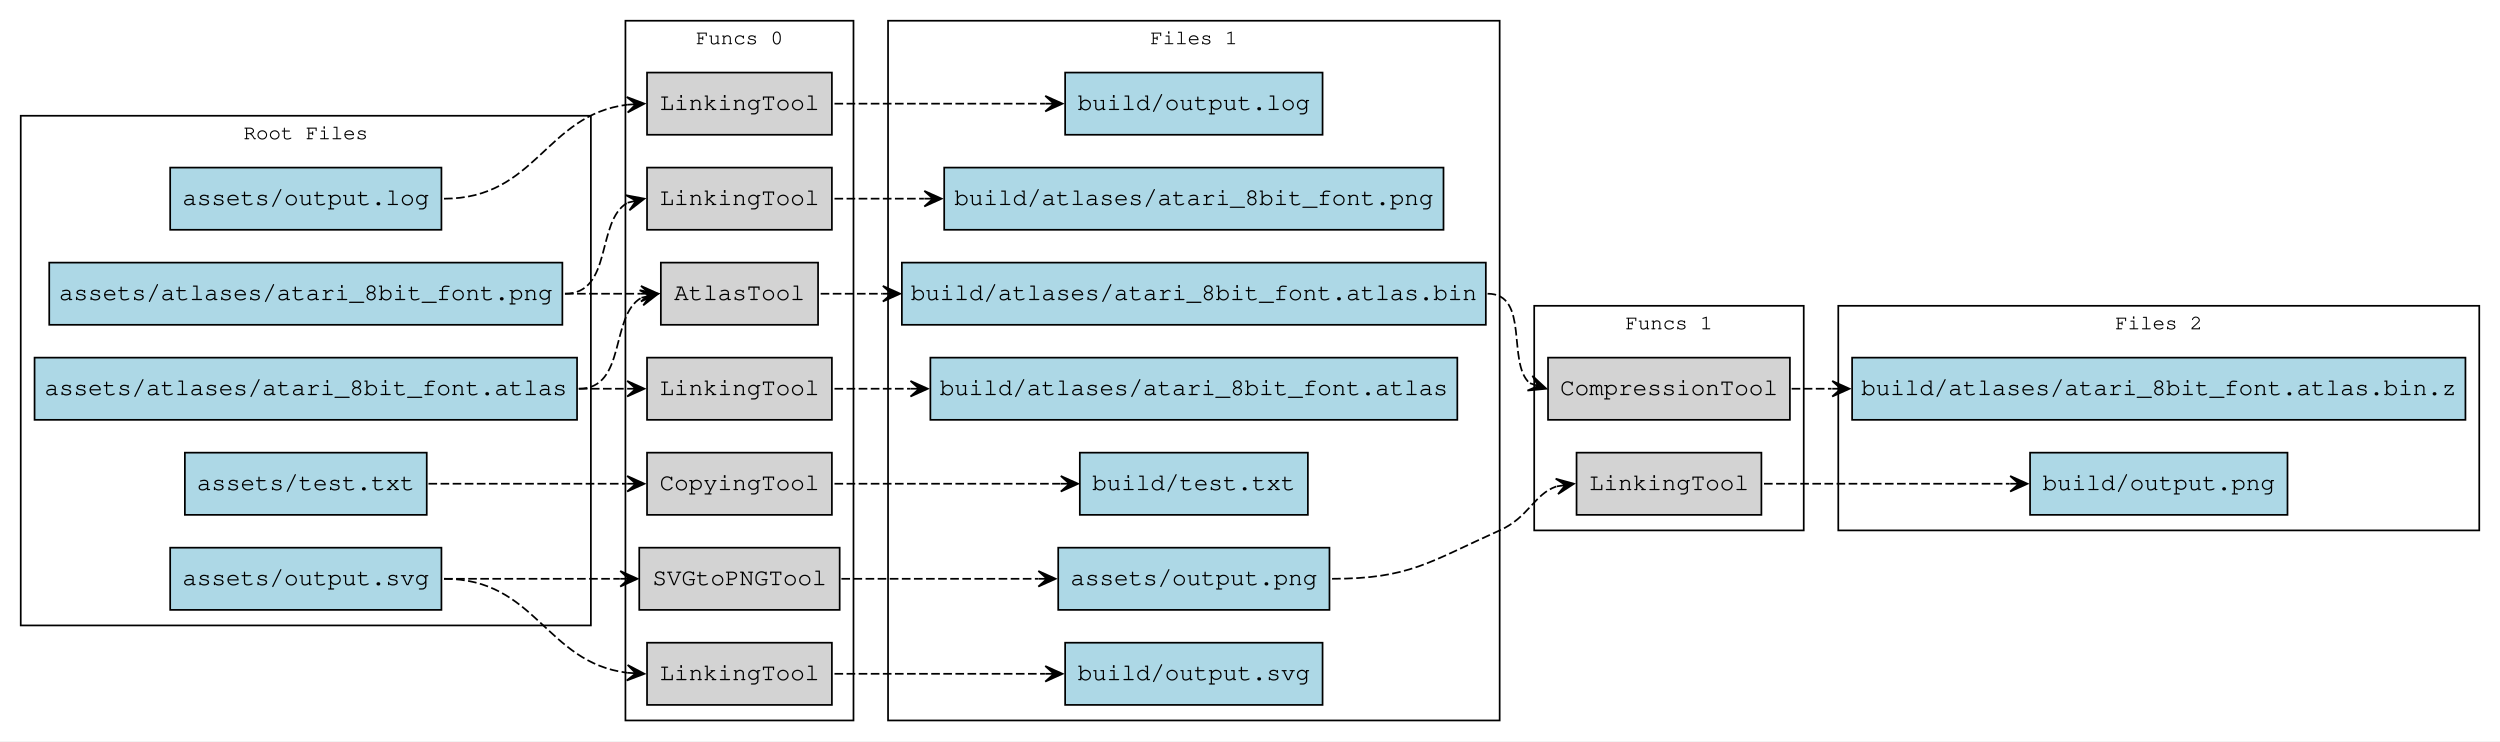
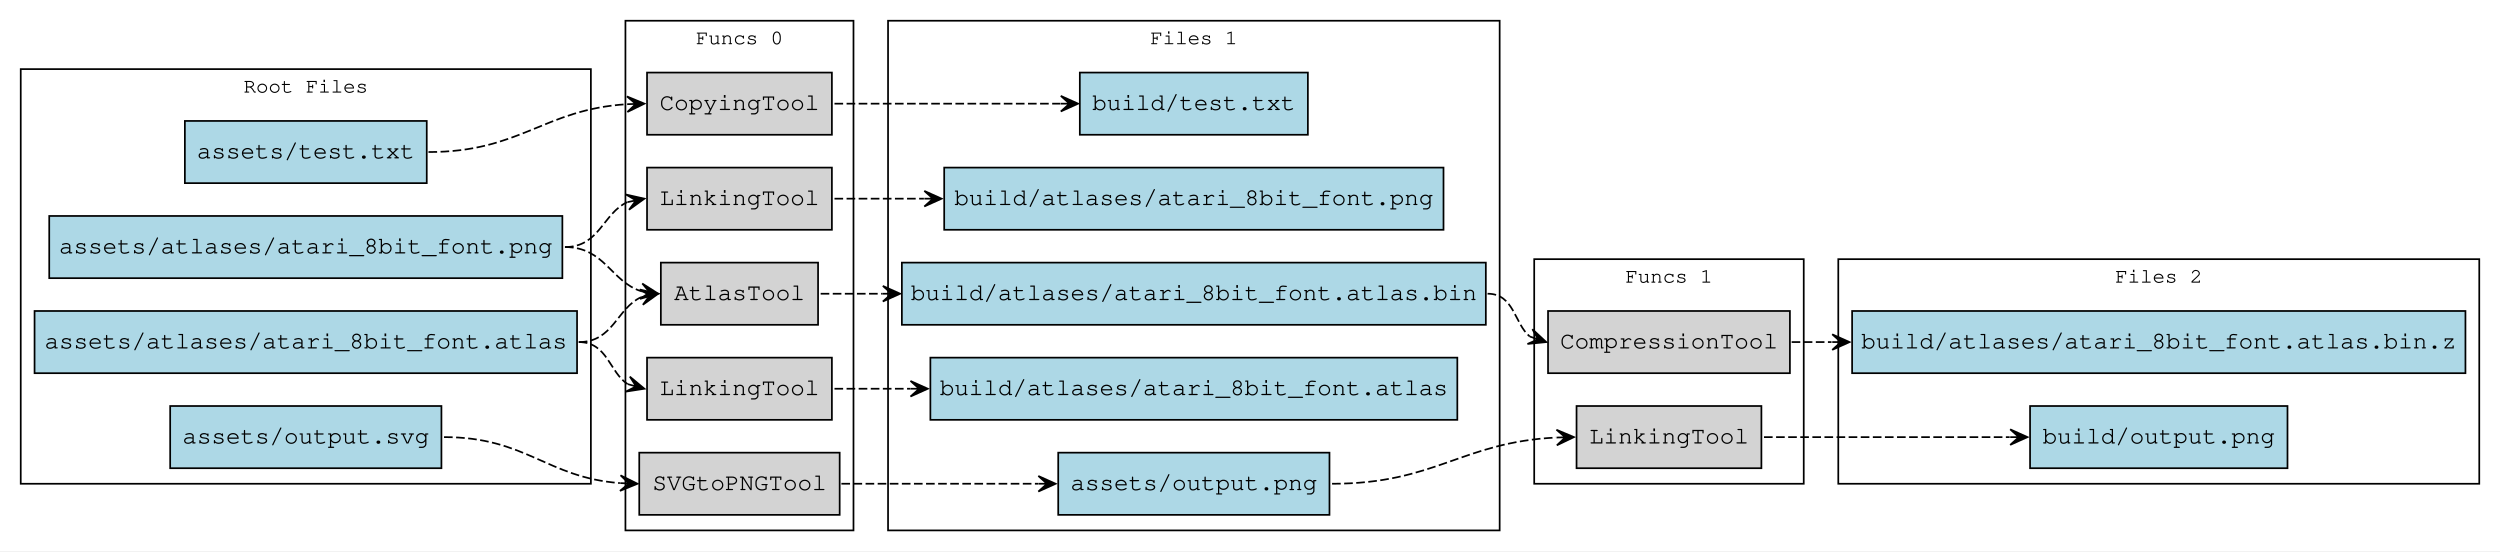
- <svg xmlns="http://www.w3.org/2000/svg" width="1447pt" height="429pt" viewBox="0.00 0.00 1447.00 429.00">
-   <g id="graph0" class="graph" transform="scale(1 1) rotate(0) translate(4 425)">
-     <polygon fill="white" stroke="transparent" points="-4,4 -4,-425 1443,-425 1443,4 -4,4" />
+ <svg xmlns="http://www.w3.org/2000/svg" width="1447pt" height="319pt" viewBox="0.00 0.00 1447.00 319.00">
+   <g id="graph0" class="graph" transform="scale(1 1) rotate(0) translate(4 315)">
+     <polygon fill="white" stroke="transparent" points="-4,4 -4,-315 1443,-315 1443,4 -4,4" />
    <g id="clust1" class="cluster">
-       <polygon fill="none" stroke="black" points="8,-63 8,-358 338,-358 338,-63 8,-63" />
-       <text text-anchor="middle" x="173" y="-344.4" font-family="Courier,monospace" font-size="12.00">Root Files</text>
+       <polygon fill="none" stroke="black" points="8,-35 8,-275 338,-275 338,-35 8,-35" />
+       <text text-anchor="middle" x="173" y="-261.4" font-family="Courier,monospace" font-size="12.00">Root Files</text>
    </g>
    <g id="clust2" class="cluster">
-       <polygon fill="none" stroke="black" points="358,-8 358,-413 490,-413 490,-8 358,-8" />
-       <text text-anchor="middle" x="424" y="-399.4" font-family="Courier,monospace" font-size="12.00">Funcs 0</text>
+       <polygon fill="none" stroke="black" points="358,-8 358,-303 490,-303 490,-8 358,-8" />
+       <text text-anchor="middle" x="424" y="-289.4" font-family="Courier,monospace" font-size="12.00">Funcs 0</text>
    </g>
    <g id="clust3" class="cluster">
-       <polygon fill="none" stroke="black" points="510,-8 510,-413 864,-413 864,-8 510,-8" />
-       <text text-anchor="middle" x="687" y="-399.4" font-family="Courier,monospace" font-size="12.00">Files 1</text>
+       <polygon fill="none" stroke="black" points="510,-8 510,-303 864,-303 864,-8 510,-8" />
+       <text text-anchor="middle" x="687" y="-289.4" font-family="Courier,monospace" font-size="12.00">Files 1</text>
    </g>
    <g id="clust4" class="cluster">
-       <polygon fill="none" stroke="black" points="884,-118 884,-248 1040,-248 1040,-118 884,-118" />
-       <text text-anchor="middle" x="962" y="-234.4" font-family="Courier,monospace" font-size="12.00">Funcs 1</text>
+       <polygon fill="none" stroke="black" points="884,-35 884,-165 1040,-165 1040,-35 884,-35" />
+       <text text-anchor="middle" x="962" y="-151.4" font-family="Courier,monospace" font-size="12.00">Funcs 1</text>
    </g>
    <g id="clust5" class="cluster">
-       <polygon fill="none" stroke="black" points="1060,-118 1060,-248 1431,-248 1431,-118 1060,-118" />
-       <text text-anchor="middle" x="1245.5" y="-234.4" font-family="Courier,monospace" font-size="12.00">Files 2</text>
+       <polygon fill="none" stroke="black" points="1060,-35 1060,-165 1431,-165 1431,-35 1060,-35" />
+       <text text-anchor="middle" x="1245.5" y="-151.4" font-family="Courier,monospace" font-size="12.00">Files 2</text>
    </g>
    <g id="node1" class="node">
-       <polygon fill="lightblue" stroke="black" points="94.5,-292 94.5,-328 251.5,-328 251.5,-292 94.5,-292" />
-       <text text-anchor="middle" x="173" y="-306.3" font-family="Courier,monospace" font-size="14.00">assets/output.log</text>
+       <polygon fill="lightblue" stroke="black" points="24.5,-154 24.5,-190 321.5,-190 321.5,-154 24.5,-154" />
+       <text text-anchor="middle" x="173" y="-168.3" font-family="Courier,monospace" font-size="14.00">assets/atlases/atari_8bit_font.png</text>
    </g>
-     <g id="node10" class="node">
-       <polygon fill="lightgrey" stroke="black" points="370.5,-347 370.5,-383 477.5,-383 477.5,-347 370.5,-347" />
-       <text text-anchor="middle" x="424" y="-361.3" font-family="Courier,monospace" font-size="14.00">LinkingTool</text>
+     <g id="node7" class="node">
+       <polygon fill="lightgrey" stroke="black" points="378.5,-127 378.5,-163 469.5,-163 469.5,-127 378.5,-127" />
+       <text text-anchor="middle" x="424" y="-141.3" font-family="Courier,monospace" font-size="14.00">AtlasTool</text>
    </g>
-     <g id="edge2" class="edge">
-       <path fill="none" stroke="black" stroke-dasharray="5,2" d="M253,-310C306.49,-310 311.49,-358.34 358.92,-364.38" />
-       <polygon fill="black" stroke="black" points="369,-365 358.74,-368.88 364.01,-364.69 359.02,-364.39 359.02,-364.39 359.02,-364.39 364.01,-364.69 359.29,-359.9 369,-365 369,-365" />
-     </g>
-     <g id="node2" class="node">
-       <polygon fill="lightblue" stroke="black" points="24.5,-237 24.5,-273 321.5,-273 321.5,-237 24.5,-237" />
-       <text text-anchor="middle" x="173" y="-251.3" font-family="Courier,monospace" font-size="14.00">assets/atlases/atari_8bit_font.png</text>
+     <g id="edge10" class="edge">
+       <path fill="none" stroke="black" stroke-dasharray="5,2" d="M323,-172C346.06,-172 349.55,-152.06 367.1,-146.45" />
+       <polygon fill="black" stroke="black" points="377,-145 367.76,-150.9 372.05,-145.73 367.11,-146.45 367.11,-146.45 367.11,-146.45 372.05,-145.73 366.45,-142 377,-145 377,-145" />
    </g>
    <g id="node8" class="node">
-       <polygon fill="lightgrey" stroke="black" points="378.5,-237 378.5,-273 469.5,-273 469.5,-237 378.5,-237" />
-       <text text-anchor="middle" x="424" y="-251.3" font-family="Courier,monospace" font-size="14.00">AtlasTool</text>
-     </g>
-     <g id="edge6" class="edge">
-       <path fill="none" stroke="black" stroke-dasharray="5,2" d="M323,-255C343.25,-255 350.69,-255 366.93,-255" />
-       <polygon fill="black" stroke="black" points="377,-255 367,-259.5 372,-255 367,-255 367,-255 367,-255 372,-255 367,-250.5 377,-255 377,-255" />
-     </g>
-     <g id="node9" class="node">
-       <polygon fill="lightgrey" stroke="black" points="370.5,-292 370.5,-328 477.5,-328 477.5,-292 370.5,-292" />
-       <text text-anchor="middle" x="424" y="-306.3" font-family="Courier,monospace" font-size="14.00">LinkingTool</text>
-     </g>
-     <g id="edge16" class="edge">
-       <path fill="none" stroke="black" stroke-dasharray="5,2" d="M323,-255C350.88,-255 340.79,-297.11 359.18,-307.64" />
-       <polygon fill="black" stroke="black" points="369,-310 358.22,-312.03 364.14,-308.83 359.28,-307.66 359.28,-307.66 359.28,-307.66 364.14,-308.83 360.33,-303.28 369,-310 369,-310" />
-     </g>
-     <g id="node3" class="node">
-       <polygon fill="lightblue" stroke="black" points="103,-127 103,-163 243,-163 243,-127 103,-127" />
-       <text text-anchor="middle" x="173" y="-141.3" font-family="Courier,monospace" font-size="14.00">assets/test.txt</text>
-     </g>
-     <g id="node11" class="node">
-       <polygon fill="lightgrey" stroke="black" points="370.5,-127 370.5,-163 477.5,-163 477.5,-127 370.5,-127" />
-       <text text-anchor="middle" x="424" y="-141.3" font-family="Courier,monospace" font-size="14.00">CopyingTool</text>
-     </g>
-     <g id="edge14" class="edge">
-       <path fill="none" stroke="black" stroke-dasharray="5,2" d="M244,-145C295.97,-145 311.48,-145 358.75,-145" />
-       <polygon fill="black" stroke="black" points="369,-145 359,-149.5 364,-145 359,-145 359,-145 359,-145 364,-145 359,-140.5 369,-145 369,-145" />
-     </g>
-     <g id="node4" class="node">
-       <polygon fill="lightblue" stroke="black" points="16,-182 16,-218 330,-218 330,-182 16,-182" />
-       <text text-anchor="middle" x="173" y="-196.3" font-family="Courier,monospace" font-size="14.00">assets/atlases/atari_8bit_font.atlas</text>
-     </g>
-     <g id="node6" class="node">
      <polygon fill="lightgrey" stroke="black" points="370.5,-182 370.5,-218 477.5,-218 477.5,-182 370.5,-182" />
      <text text-anchor="middle" x="424" y="-196.3" font-family="Courier,monospace" font-size="14.00">LinkingTool</text>
    </g>
-     <g id="edge4" class="edge">
-       <path fill="none" stroke="black" stroke-dasharray="5,2" d="M331,-200C343.93,-200 349.44,-200 358.89,-200" />
-       <polygon fill="black" stroke="black" points="369,-200 359,-204.5 364,-200 359,-200 359,-200 359,-200 364,-200 359,-195.5 369,-200 369,-200" />
+     <g id="edge2" class="edge">
+       <path fill="none" stroke="black" stroke-dasharray="5,2" d="M323,-172C343.01,-172 344.98,-191.57 359.08,-197.99" />
+       <polygon fill="black" stroke="black" points="369,-200 358.3,-202.42 364.1,-199.01 359.2,-198.01 359.2,-198.01 359.2,-198.01 364.1,-199.01 360.09,-193.6 369,-200 369,-200" />
+     </g>
+     <g id="node2" class="node">
+       <polygon fill="lightblue" stroke="black" points="103,-209 103,-245 243,-245 243,-209 103,-209" />
+       <text text-anchor="middle" x="173" y="-223.3" font-family="Courier,monospace" font-size="14.00">assets/test.txt</text>
+     </g>
+     <g id="node5" class="node">
+       <polygon fill="lightgrey" stroke="black" points="370.5,-237 370.5,-273 477.5,-273 477.5,-237 370.5,-237" />
+       <text text-anchor="middle" x="424" y="-251.3" font-family="Courier,monospace" font-size="14.00">CopyingTool</text>
+     </g>
+     <g id="edge6" class="edge">
+       <path fill="none" stroke="black" stroke-dasharray="5,2" d="M244,-227C297.37,-227 310.5,-251.61 358.84,-254.69" />
+       <polygon fill="black" stroke="black" points="369,-255 358.87,-259.19 364,-254.85 359,-254.69 359,-254.69 359,-254.69 364,-254.85 359.14,-250.19 369,-255 369,-255" />
+     </g>
+     <g id="node3" class="node">
+       <polygon fill="lightblue" stroke="black" points="94.5,-44 94.5,-80 251.5,-80 251.5,-44 94.5,-44" />
+       <text text-anchor="middle" x="173" y="-58.3" font-family="Courier,monospace" font-size="14.00">assets/output.svg</text>
+     </g>
+     <g id="node9" class="node">
+       <polygon fill="lightgrey" stroke="black" points="366,-17 366,-53 482,-53 482,-17 366,-17" />
+       <text text-anchor="middle" x="424" y="-31.3" font-family="Courier,monospace" font-size="14.00">SVGtoPNGTool</text>
+     </g>
+     <g id="edge13" class="edge">
+       <path fill="none" stroke="black" stroke-dasharray="5,2" d="M253,-62C300.6,-62 312.24,-38.66 354.79,-35.38" />
+       <polygon fill="black" stroke="black" points="365,-35 355.18,-39.87 360,-35.19 355.01,-35.37 355.01,-35.37 355.01,-35.37 360,-35.19 354.84,-30.88 365,-35 365,-35" />
+     </g>
+     <g id="node4" class="node">
+       <polygon fill="lightblue" stroke="black" points="16,-99 16,-135 330,-135 330,-99 16,-99" />
+       <text text-anchor="middle" x="173" y="-113.3" font-family="Courier,monospace" font-size="14.00">assets/atlases/atari_8bit_font.atlas</text>
+     </g>
+     <g id="node6" class="node">
+       <polygon fill="lightgrey" stroke="black" points="370.5,-72 370.5,-108 477.5,-108 477.5,-72 370.5,-72" />
+       <text text-anchor="middle" x="424" y="-86.3" font-family="Courier,monospace" font-size="14.00">LinkingTool</text>
+     </g>
+     <g id="edge8" class="edge">
+       <path fill="none" stroke="black" stroke-dasharray="5,2" d="M331,-117C347.67,-117 348.7,-99.52 359.26,-92.69" />
+       <polygon fill="black" stroke="black" points="369,-90 360.56,-97 364.18,-91.33 359.36,-92.66 359.36,-92.66 359.36,-92.66 364.18,-91.33 358.16,-88.32 369,-90 369,-90" />
+     </g>
+     <g id="edge11" class="edge">
+       <path fill="none" stroke="black" stroke-dasharray="5,2" d="M331,-117C351.01,-117 352.98,-136.57 367.08,-142.99" />
+       <polygon fill="black" stroke="black" points="377,-145 366.3,-147.42 372.1,-144.01 367.2,-143.01 367.2,-143.01 367.2,-143.01 372.1,-144.01 368.09,-138.6 377,-145 377,-145" />
+     </g>
+     <g id="node14" class="node">
+       <polygon fill="lightblue" stroke="black" points="621,-237 621,-273 753,-273 753,-237 621,-237" />
+       <text text-anchor="middle" x="687" y="-251.3" font-family="Courier,monospace" font-size="14.00">build/test.txt</text>
    </g>
    <g id="edge7" class="edge">
-       <path fill="none" stroke="black" stroke-dasharray="5,2" d="M331,-200C358.88,-200 348.79,-242.11 367.18,-252.64" />
-       <polygon fill="black" stroke="black" points="377,-255 366.22,-257.03 372.14,-253.83 367.28,-252.66 367.28,-252.66 367.28,-252.66 372.14,-253.83 368.33,-248.28 377,-255 377,-255" />
+       <path fill="none" stroke="black" stroke-dasharray="5,2" d="M479,-255C538.12,-255 555.41,-255 609.79,-255" />
+       <polygon fill="black" stroke="black" points="620,-255 610,-259.5 615,-255 610,-255 610,-255 610,-255 615,-255 610,-250.5 620,-255 620,-255" />
    </g>
-     <g id="node5" class="node">
-       <polygon fill="lightblue" stroke="black" points="94.5,-72 94.5,-108 251.5,-108 251.5,-72 94.5,-72" />
-       <text text-anchor="middle" x="173" y="-86.3" font-family="Courier,monospace" font-size="14.00">assets/output.svg</text>
+     <g id="node11" class="node">
+       <polygon fill="lightblue" stroke="black" points="534.5,-72 534.5,-108 839.5,-108 839.5,-72 534.5,-72" />
+       <text text-anchor="middle" x="687" y="-86.3" font-family="Courier,monospace" font-size="14.00">build/atlases/atari_8bit_font.atlas</text>
    </g>
-     <g id="node7" class="node">
-       <polygon fill="lightgrey" stroke="black" points="366,-72 366,-108 482,-108 482,-72 366,-72" />
-       <text text-anchor="middle" x="424" y="-86.3" font-family="Courier,monospace" font-size="14.00">SVGtoPNGTool</text>
-     </g>
-     <g id="edge13" class="edge">
-       <path fill="none" stroke="black" stroke-dasharray="5,2" d="M253,-90C299.18,-90 313.23,-90 354.77,-90" />
-       <polygon fill="black" stroke="black" points="365,-90 355,-94.5 360,-90 355,-90 355,-90 355,-90 360,-90 355,-85.5 365,-90 365,-90" />
+     <g id="edge9" class="edge">
+       <path fill="none" stroke="black" stroke-dasharray="5,2" d="M479,-90C499.25,-90 506.69,-90 522.93,-90" />
+       <polygon fill="black" stroke="black" points="533,-90 523,-94.5 528,-90 523,-90 523,-90 523,-90 528,-90 523,-85.5 533,-90 533,-90" />
    </g>
    <g id="node12" class="node">
-       <polygon fill="lightgrey" stroke="black" points="370.5,-17 370.5,-53 477.5,-53 477.5,-17 370.5,-17" />
-       <text text-anchor="middle" x="424" y="-31.3" font-family="Courier,monospace" font-size="14.00">LinkingTool</text>
+       <polygon fill="lightblue" stroke="black" points="518,-127 518,-163 856,-163 856,-127 518,-127" />
+       <text text-anchor="middle" x="687" y="-141.3" font-family="Courier,monospace" font-size="14.00">build/atlases/atari_8bit_font.atlas.bin</text>
    </g>
-     <g id="edge11" class="edge">
-       <path fill="none" stroke="black" stroke-dasharray="5,2" d="M253,-90C306.49,-90 311.49,-41.66 358.92,-35.62" />
-       <polygon fill="black" stroke="black" points="369,-35 359.29,-40.1 364.01,-35.31 359.02,-35.61 359.02,-35.61 359.02,-35.61 364.01,-35.31 358.74,-31.12 369,-35 369,-35" />
+     <g id="edge12" class="edge">
+       <path fill="none" stroke="black" stroke-dasharray="5,2" d="M471,-145C487.61,-145 494.1,-145 506.92,-145" />
+       <polygon fill="black" stroke="black" points="517,-145 507,-149.5 512,-145 507,-145 507,-145 507,-145 512,-145 507,-140.5 517,-145 517,-145" />
    </g>
-     <g id="node14" class="node">
-       <polygon fill="lightblue" stroke="black" points="534.5,-182 534.5,-218 839.5,-218 839.5,-182 534.5,-182" />
-       <text text-anchor="middle" x="687" y="-196.3" font-family="Courier,monospace" font-size="14.00">build/atlases/atari_8bit_font.atlas</text>
+     <g id="node10" class="node">
+       <polygon fill="lightblue" stroke="black" points="542.5,-182 542.5,-218 831.5,-218 831.5,-182 542.5,-182" />
+       <text text-anchor="middle" x="687" y="-196.3" font-family="Courier,monospace" font-size="14.00">build/atlases/atari_8bit_font.png</text>
+     </g>
+     <g id="edge3" class="edge">
+       <path fill="none" stroke="black" stroke-dasharray="5,2" d="M479,-200C502.79,-200 511.17,-200 530.75,-200" />
+       <polygon fill="black" stroke="black" points="541,-200 531,-204.5 536,-200 531,-200 531,-200 531,-200 536,-200 531,-195.5 541,-200 541,-200" />
+     </g>
+     <g id="node13" class="node">
+       <polygon fill="lightblue" stroke="black" points="608.5,-17 608.5,-53 765.5,-53 765.5,-17 608.5,-17" />
+       <text text-anchor="middle" x="687" y="-31.3" font-family="Courier,monospace" font-size="14.00">assets/output.png</text>
+     </g>
+     <g id="edge1" class="edge">
+       <path fill="none" stroke="black" stroke-dasharray="5,2" d="M483,-35C534.56,-35 549.94,-35 596.84,-35" />
+       <polygon fill="black" stroke="black" points="607,-35 597,-39.5 602,-35 597,-35 597,-35 597,-35 602,-35 597,-30.5 607,-35 607,-35" />
+     </g>
+     <g id="node16" class="node">
+       <polygon fill="lightgrey" stroke="black" points="892,-99 892,-135 1032,-135 1032,-99 892,-99" />
+       <text text-anchor="middle" x="962" y="-113.3" font-family="Courier,monospace" font-size="14.00">CompressionTool</text>
+     </g>
+     <g id="edge14" class="edge">
+       <path fill="none" stroke="black" stroke-dasharray="5,2" d="M857,-145C872.45,-145 872.5,-127.57 881.45,-120.21" />
+       <polygon fill="black" stroke="black" points="891,-117 882.96,-124.45 886.26,-118.59 881.52,-120.19 881.52,-120.19 881.52,-120.19 886.26,-118.59 880.09,-115.92 891,-117 891,-117" />
+     </g>
+     <g id="node15" class="node">
+       <polygon fill="lightgrey" stroke="black" points="908.5,-44 908.5,-80 1015.5,-80 1015.5,-44 908.5,-44" />
+       <text text-anchor="middle" x="962" y="-58.3" font-family="Courier,monospace" font-size="14.00">LinkingTool</text>
+     </g>
+     <g id="edge4" class="edge">
+       <path fill="none" stroke="black" stroke-dasharray="5,2" d="M767,-35C826.78,-35 841.97,-59.03 896.7,-61.75" />
+       <polygon fill="black" stroke="black" points="907,-62 896.89,-66.26 902,-61.88 897,-61.76 897,-61.76 897,-61.76 902,-61.88 897.11,-57.26 907,-62 907,-62" />
+     </g>
+     <g id="node17" class="node">
+       <polygon fill="lightblue" stroke="black" points="1171,-44 1171,-80 1320,-80 1320,-44 1171,-44" />
+       <text text-anchor="middle" x="1245.5" y="-58.3" font-family="Courier,monospace" font-size="14.00">build/output.png</text>
    </g>
    <g id="edge5" class="edge">
-       <path fill="none" stroke="black" stroke-dasharray="5,2" d="M479,-200C499.25,-200 506.69,-200 522.93,-200" />
-       <polygon fill="black" stroke="black" points="533,-200 523,-204.5 528,-200 523,-200 523,-200 523,-200 528,-200 523,-195.5 533,-200 533,-200" />
-     </g>
-     <g id="node13" class="node">
-       <polygon fill="lightblue" stroke="black" points="608.5,-72 608.5,-108 765.5,-108 765.5,-72 608.5,-72" />
-       <text text-anchor="middle" x="687" y="-86.3" font-family="Courier,monospace" font-size="14.00">assets/output.png</text>
-     </g>
-     <g id="edge1" class="edge">
-       <path fill="none" stroke="black" stroke-dasharray="5,2" d="M483,-90C534.56,-90 549.94,-90 596.84,-90" />
-       <polygon fill="black" stroke="black" points="607,-90 597,-94.5 602,-90 597,-90 597,-90 597,-90 602,-90 597,-85.5 607,-90 607,-90" />
-     </g>
-     <g id="node15" class="node">
-       <polygon fill="lightblue" stroke="black" points="518,-237 518,-273 856,-273 856,-237 518,-237" />
-       <text text-anchor="middle" x="687" y="-251.3" font-family="Courier,monospace" font-size="14.00">build/atlases/atari_8bit_font.atlas.bin</text>
-     </g>
-     <g id="edge8" class="edge">
-       <path fill="none" stroke="black" stroke-dasharray="5,2" d="M471,-255C487.61,-255 494.1,-255 506.92,-255" />
-       <polygon fill="black" stroke="black" points="517,-255 507,-259.5 512,-255 507,-255 507,-255 507,-255 512,-255 507,-250.5 517,-255 517,-255" />
-     </g>
-     <g id="node17" class="node">
-       <polygon fill="lightblue" stroke="black" points="542.5,-292 542.5,-328 831.5,-328 831.5,-292 542.5,-292" />
-       <text text-anchor="middle" x="687" y="-306.3" font-family="Courier,monospace" font-size="14.00">build/atlases/atari_8bit_font.png</text>
-     </g>
-     <g id="edge17" class="edge">
-       <path fill="none" stroke="black" stroke-dasharray="5,2" d="M479,-310C502.79,-310 511.17,-310 530.75,-310" />
-       <polygon fill="black" stroke="black" points="541,-310 531,-314.5 536,-310 531,-310 531,-310 531,-310 536,-310 531,-305.5 541,-310 541,-310" />
+       <path fill="none" stroke="black" stroke-dasharray="5,2" d="M1017,-62C1081.2,-62 1099.79,-62 1159.19,-62" />
+       <polygon fill="black" stroke="black" points="1169.5,-62 1159.5,-66.5 1164.5,-62 1159.5,-62 1159.5,-62 1159.5,-62 1164.5,-62 1159.5,-57.5 1169.5,-62 1169.5,-62" />
    </g>
    <g id="node18" class="node">
-       <polygon fill="lightblue" stroke="black" points="612.5,-347 612.5,-383 761.5,-383 761.5,-347 612.5,-347" />
-       <text text-anchor="middle" x="687" y="-361.3" font-family="Courier,monospace" font-size="14.00">build/output.log</text>
-     </g>
-     <g id="edge3" class="edge">
-       <path fill="none" stroke="black" stroke-dasharray="5,2" d="M479,-365C534.11,-365 550.4,-365 600.81,-365" />
-       <polygon fill="black" stroke="black" points="611,-365 601,-369.5 606,-365 601,-365 601,-365 601,-365 606,-365 601,-360.5 611,-365 611,-365" />
-     </g>
-     <g id="node16" class="node">
-       <polygon fill="lightblue" stroke="black" points="621,-127 621,-163 753,-163 753,-127 621,-127" />
-       <text text-anchor="middle" x="687" y="-141.3" font-family="Courier,monospace" font-size="14.00">build/test.txt</text>
+       <polygon fill="lightblue" stroke="black" points="1068,-99 1068,-135 1423,-135 1423,-99 1068,-99" />
+       <text text-anchor="middle" x="1245.5" y="-113.3" font-family="Courier,monospace" font-size="14.00">build/atlases/atari_8bit_font.atlas.bin.z</text>
    </g>
    <g id="edge15" class="edge">
-       <path fill="none" stroke="black" stroke-dasharray="5,2" d="M479,-145C538.12,-145 555.41,-145 609.79,-145" />
-       <polygon fill="black" stroke="black" points="620,-145 610,-149.5 615,-145 610,-145 610,-145 610,-145 615,-145 610,-140.5 620,-145 620,-145" />
-     </g>
-     <g id="node19" class="node">
-       <polygon fill="lightblue" stroke="black" points="612.5,-17 612.5,-53 761.5,-53 761.5,-17 612.5,-17" />
-       <text text-anchor="middle" x="687" y="-31.3" font-family="Courier,monospace" font-size="14.00">build/output.svg</text>
-     </g>
-     <g id="edge12" class="edge">
-       <path fill="none" stroke="black" stroke-dasharray="5,2" d="M479,-35C534.11,-35 550.4,-35 600.81,-35" />
-       <polygon fill="black" stroke="black" points="611,-35 601,-39.5 606,-35 601,-35 601,-35 601,-35 606,-35 601,-30.5 611,-35 611,-35" />
-     </g>
-     <g id="node21" class="node">
-       <polygon fill="lightgrey" stroke="black" points="908.5,-127 908.5,-163 1015.5,-163 1015.5,-127 908.5,-127" />
-       <text text-anchor="middle" x="962" y="-141.3" font-family="Courier,monospace" font-size="14.00">LinkingTool</text>
-     </g>
-     <g id="edge9" class="edge">
-       <path fill="none" stroke="black" stroke-dasharray="5,2" d="M767,-90C811.87,-90 823.04,-99.67 864,-118 880.9,-125.56 883.82,-138.89 896.78,-143.43" />
-       <polygon fill="black" stroke="black" points="907,-145 896.43,-147.93 902.06,-144.24 897.12,-143.48 897.12,-143.48 897.12,-143.48 902.06,-144.24 897.8,-139.03 907,-145 907,-145" />
-     </g>
-     <g id="node20" class="node">
-       <polygon fill="lightgrey" stroke="black" points="892,-182 892,-218 1032,-218 1032,-182 892,-182" />
-       <text text-anchor="middle" x="962" y="-196.3" font-family="Courier,monospace" font-size="14.00">CompressionTool</text>
-     </g>
-     <g id="edge18" class="edge">
-       <path fill="none" stroke="black" stroke-dasharray="5,2" d="M857,-255C881.47,-255 868.08,-215.12 881.31,-203.28" />
-       <polygon fill="black" stroke="black" points="891,-200 882.97,-207.47 886.26,-201.6 881.53,-203.2 881.53,-203.2 881.53,-203.2 886.26,-201.6 880.09,-198.94 891,-200 891,-200" />
-     </g>
-     <g id="node23" class="node">
-       <polygon fill="lightblue" stroke="black" points="1068,-182 1068,-218 1423,-218 1423,-182 1068,-182" />
-       <text text-anchor="middle" x="1245.5" y="-196.3" font-family="Courier,monospace" font-size="14.00">build/atlases/atari_8bit_font.atlas.bin.z</text>
-     </g>
-     <g id="edge19" class="edge">
-       <path fill="none" stroke="black" stroke-dasharray="5,2" d="M1033,-200C1043.7,-200 1048.63,-200 1056.09,-200" />
-       <polygon fill="black" stroke="black" points="1066.5,-200 1056.5,-204.5 1061.5,-200 1056.5,-200 1056.5,-200 1056.5,-200 1061.5,-200 1056.5,-195.5 1066.5,-200 1066.5,-200" />
-     </g>
-     <g id="node22" class="node">
-       <polygon fill="lightblue" stroke="black" points="1171,-127 1171,-163 1320,-163 1320,-127 1171,-127" />
-       <text text-anchor="middle" x="1245.5" y="-141.3" font-family="Courier,monospace" font-size="14.00">build/output.png</text>
-     </g>
-     <g id="edge10" class="edge">
-       <path fill="none" stroke="black" stroke-dasharray="5,2" d="M1017,-145C1081.2,-145 1099.79,-145 1159.19,-145" />
-       <polygon fill="black" stroke="black" points="1169.5,-145 1159.5,-149.5 1164.5,-145 1159.5,-145 1159.5,-145 1159.5,-145 1164.5,-145 1159.5,-140.5 1169.5,-145 1169.5,-145" />
+       <path fill="none" stroke="black" stroke-dasharray="5,2" d="M1033,-117C1043.7,-117 1048.63,-117 1056.09,-117" />
+       <polygon fill="black" stroke="black" points="1066.5,-117 1056.5,-121.5 1061.5,-117 1056.5,-117 1056.5,-117 1056.5,-117 1061.5,-117 1056.5,-112.5 1066.5,-117 1066.5,-117" />
    </g>
  </g>
</svg>
